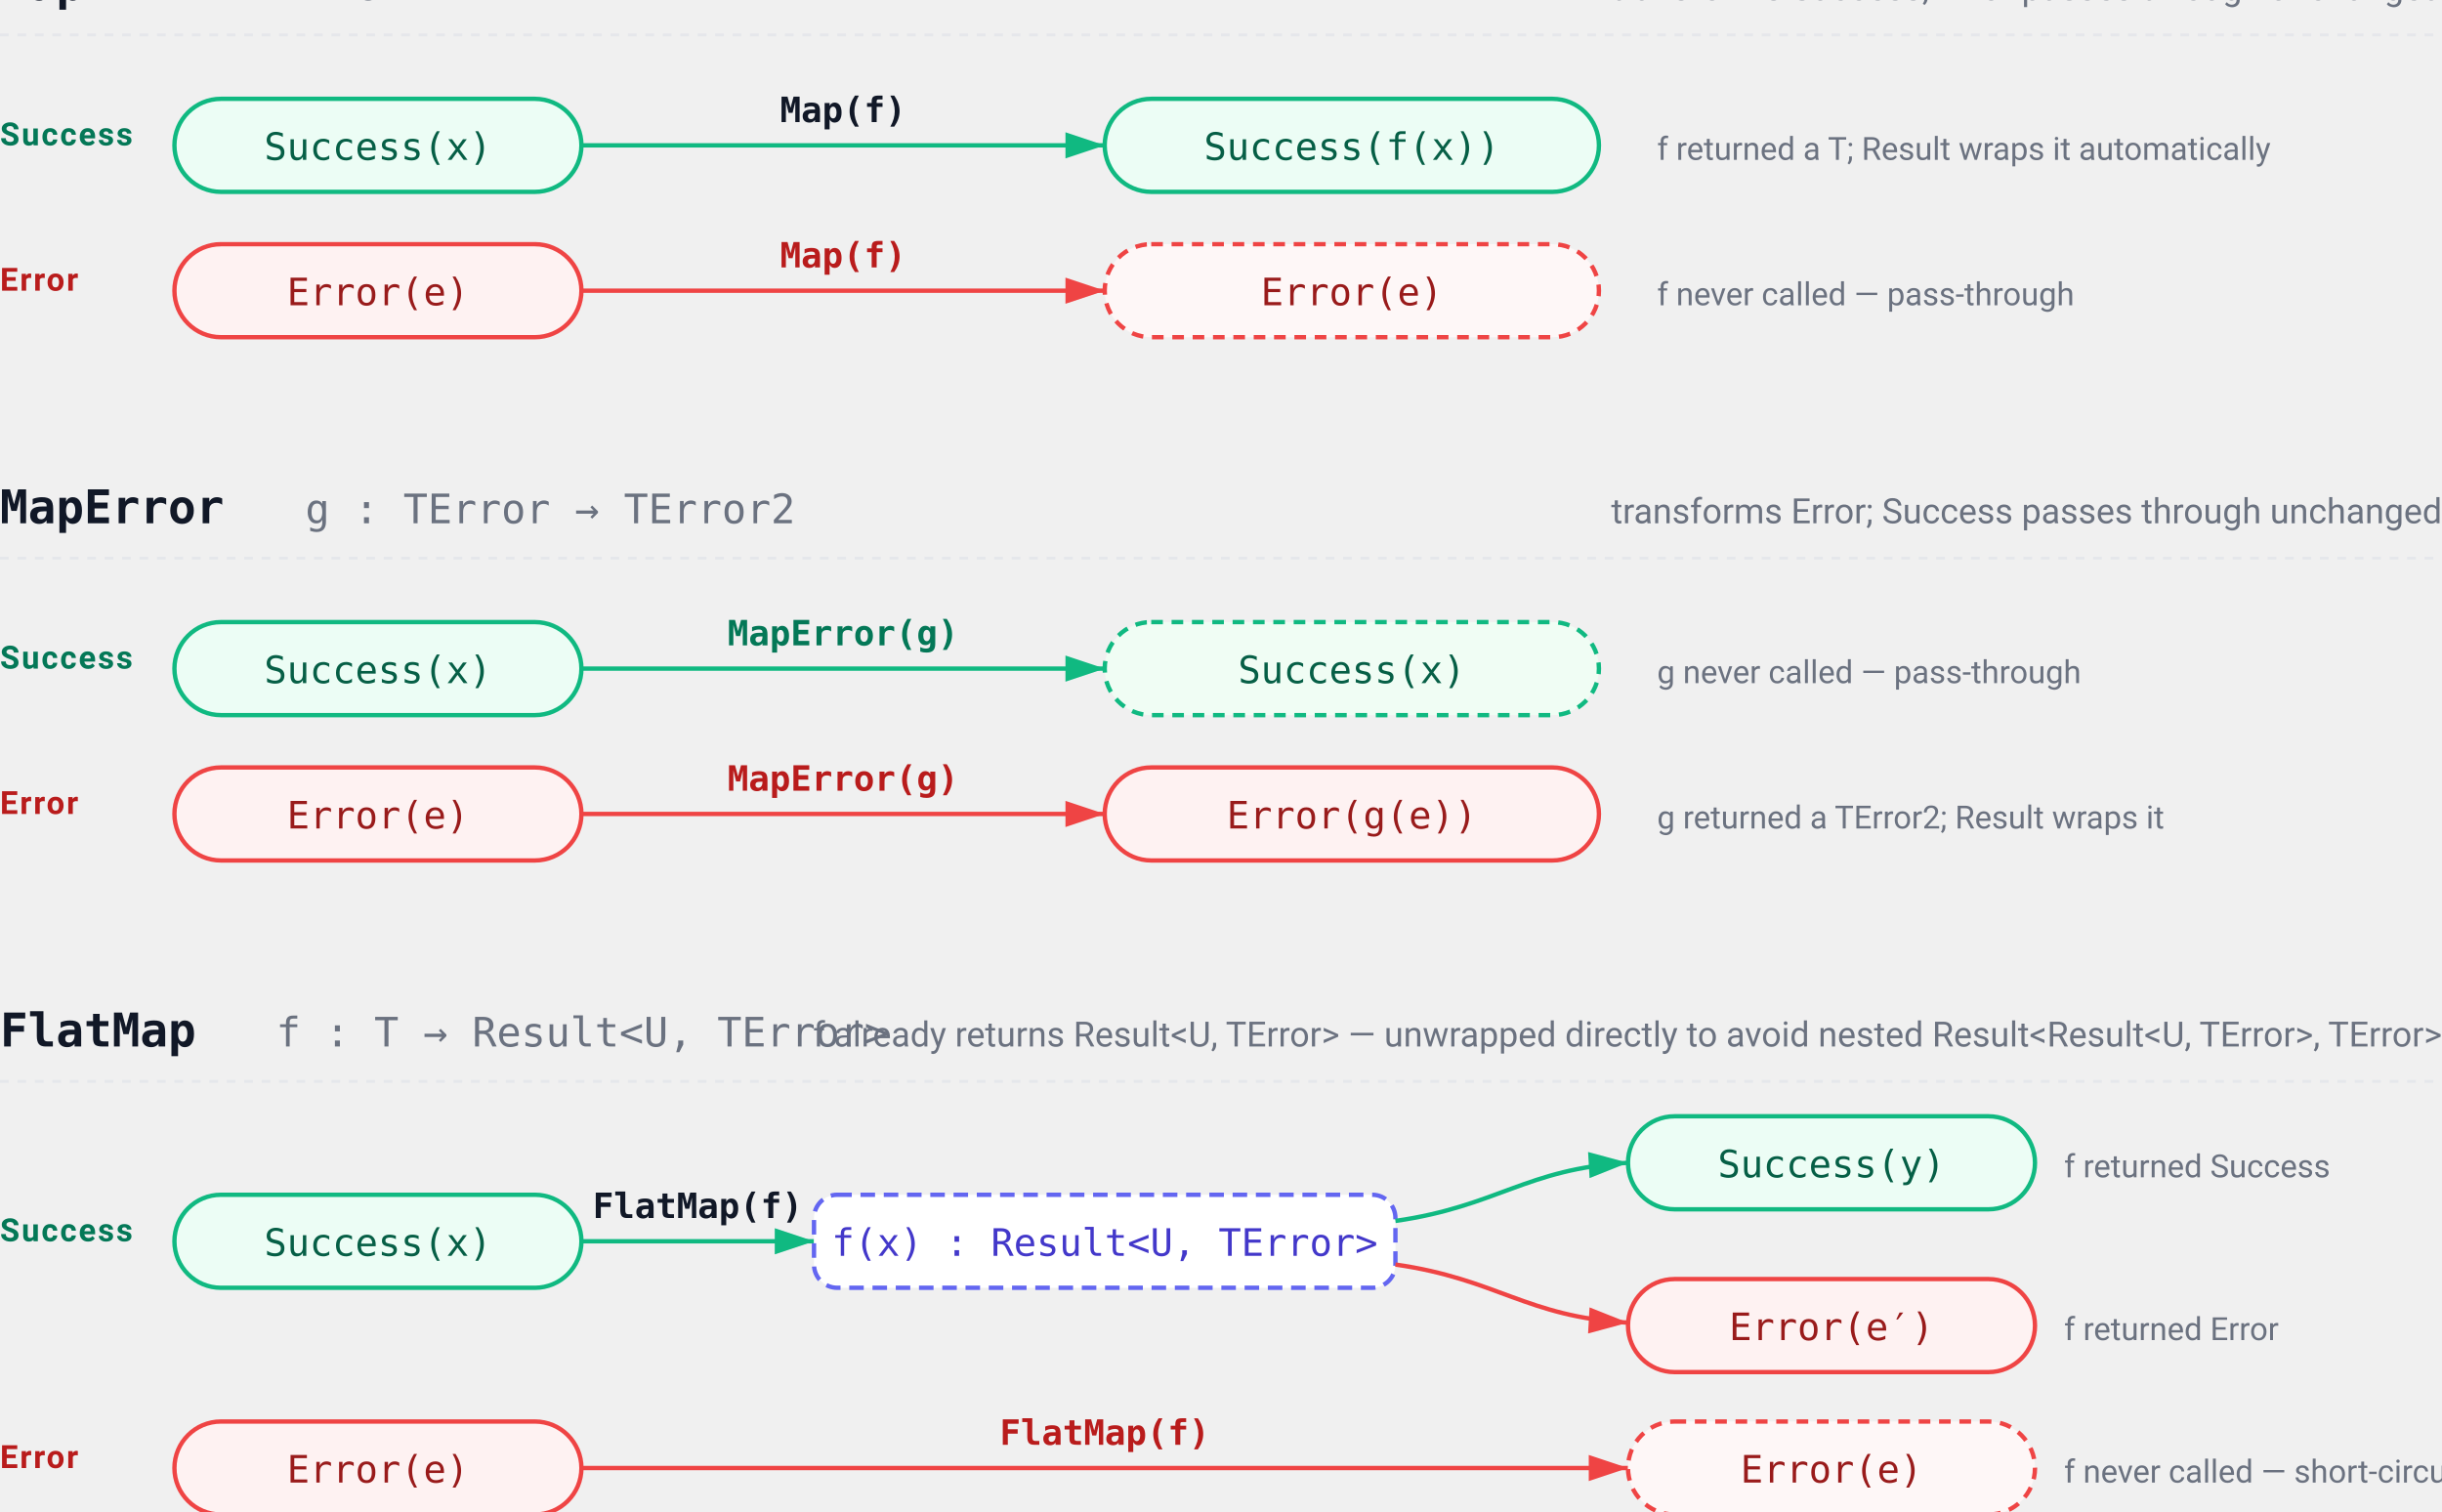
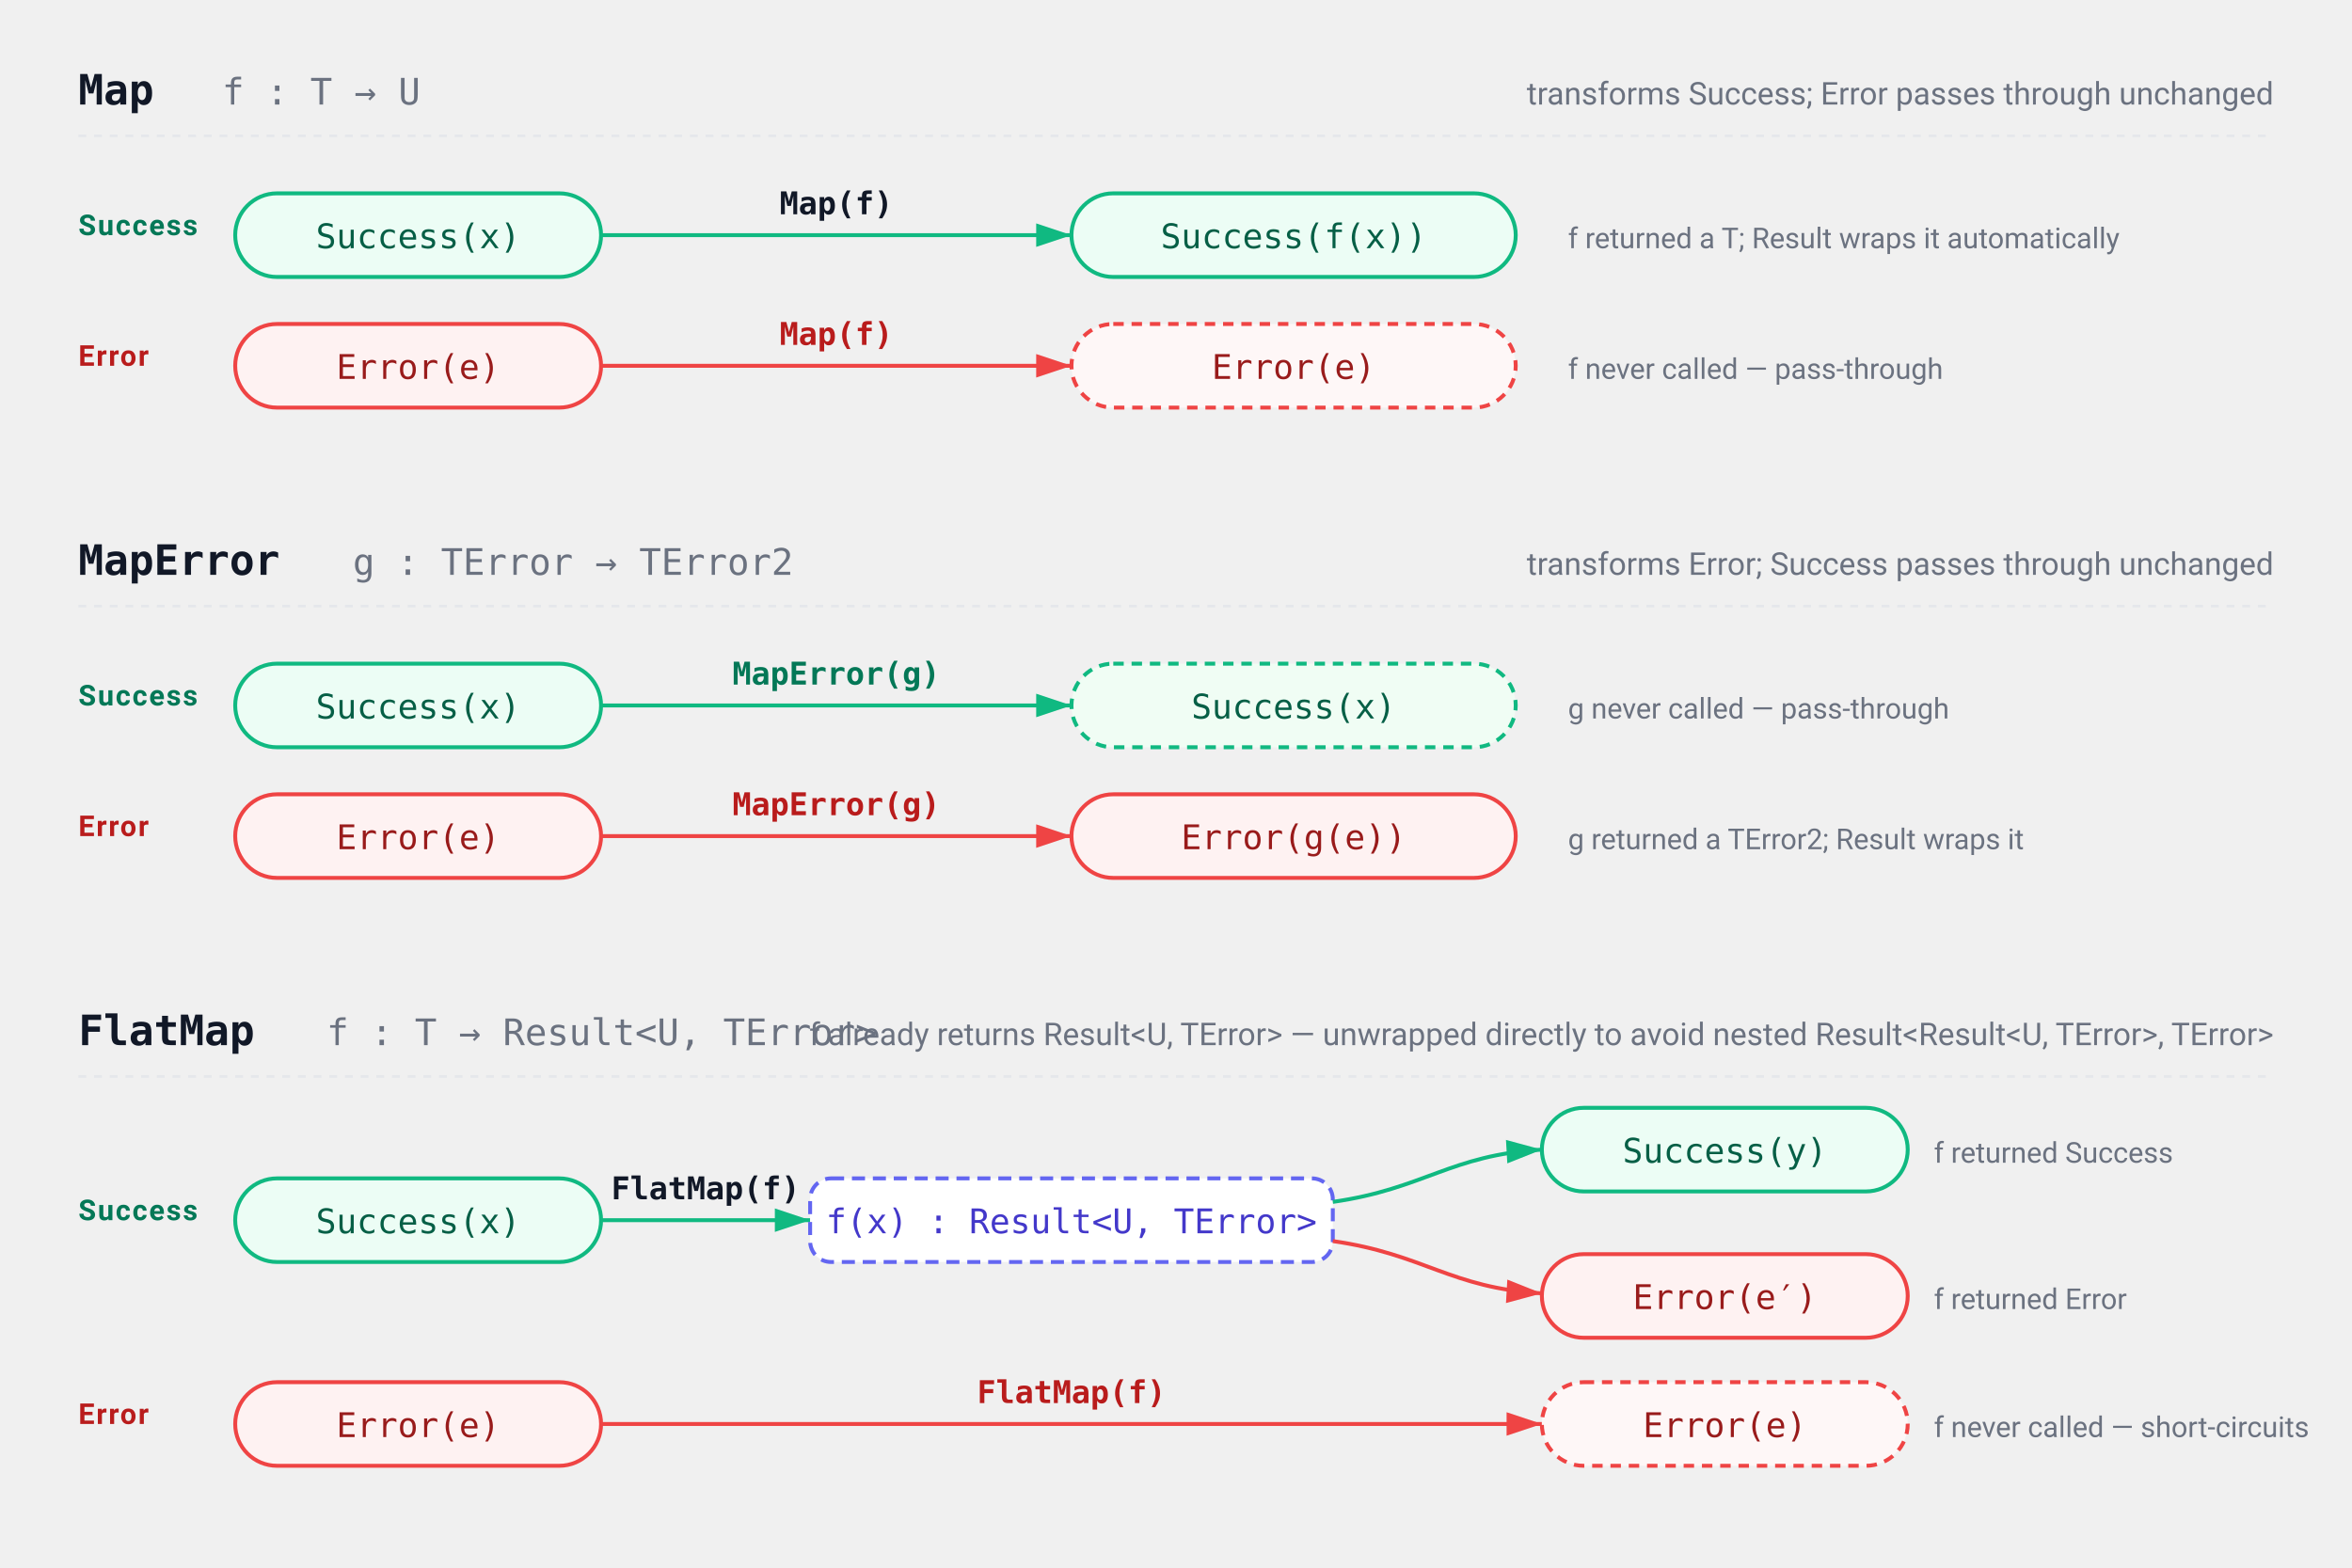
- <svg xmlns="http://www.w3.org/2000/svg" class="dark" viewBox="30 40 840 520" role="img" aria-label="Result composition: Map, MapError, FlatMap">
+ <svg xmlns="http://www.w3.org/2000/svg" class="dark" viewBox="0 0 900 600" role="img" aria-label="Result composition: Map, MapError, FlatMap">
  <style>
    .op-name   { font: 700 16px ui-monospace, SFMono-Regular, 'SF Mono', Menlo, Consolas, monospace; fill: #111827; }
    .op-sig    { font: 14px ui-monospace, SFMono-Regular, 'SF Mono', Menlo, Consolas, monospace; fill: #6B7280; }
    .op-hint   { font: 12px -apple-system, BlinkMacSystemFont, 'Segoe UI', Roboto, sans-serif; fill: #6B7280; }
    .track-tag { font: 600 11px -apple-system, BlinkMacSystemFont, 'Segoe UI', Roboto, sans-serif; letter-spacing: 0.06em; text-transform: uppercase; }
    .mono      { font: 13px ui-monospace, SFMono-Regular, 'SF Mono', Menlo, Consolas, monospace; }
    .op-label  { font: 600 12px ui-monospace, SFMono-Regular, 'SF Mono', Menlo, Consolas, monospace; fill: #111827; }
    .note      { font: 11px -apple-system, BlinkMacSystemFont, 'Segoe UI', Roboto, sans-serif; fill: #6B7280; }

    .section-rule  { stroke: #E5E7EB; }

    .green-bg      { fill: #ECFDF5; }
    .green-bg-soft { fill: #F0FDF4; }
    .green-border  { stroke: #10B981; }
    .green-text    { fill: #065F46; }
    .green-tag     { fill: #047857; }

    .red-bg        { fill: #FEF2F2; }
    .red-bg-soft   { fill: #FEF7F7; }
    .red-border    { stroke: #EF4444; }
    .red-text      { fill: #991B1B; }
    .red-tag       { fill: #B91C1C; }

    .pill-bg       { fill: #FFFFFF; }
    .pill-border   { stroke: #6366F1; }
    .pill-text     { fill: #4338CA; }

    :where(.dark) {
      .section-rule  { stroke: #30363d; }

      .green-bg      { fill: #0a2618; }
      .green-bg-soft { fill: #0a1f15; }
      .green-text    { fill: #6EE7B7; }
      .green-tag     { fill: #34D399; }

      .red-bg        { fill: #2a0a0a; }
      .red-bg-soft   { fill: #1f0808; }
      .red-border    { stroke: #F87171; }
      .red-text      { fill: #FCA5A5; }
      .red-tag       { fill: #FCA5A5; }

      .pill-bg       { fill: #161b22; }
      .pill-border   { stroke: #818CF8; }
      .pill-text     { fill: #C7D2FE; }

      .op-name       { fill: #e6edf3; }
      .op-sig        { fill: #8b949e; }
      .op-hint       { fill: #8b949e; }
      .op-label      { fill: #e6edf3; }
      .note          { fill: #8b949e; }
    }
  </style>
  <defs>
    <marker id="rc-g" markerWidth="10" markerHeight="10" refX="9" refY="3" orient="auto" markerUnits="strokeWidth">
      <path d="M 0,0 L 9,3 L 0,6 z" fill="#10B981" />
    </marker>
    <marker id="rc-r" markerWidth="10" markerHeight="10" refX="9" refY="3" orient="auto" markerUnits="strokeWidth">
      <path d="M 0,0 L 9,3 L 0,6 z" fill="#EF4444" />
    </marker>
  </defs>
  <g>
    <text class="op-name" x="30" y="40">Map</text>
    <text class="op-sig" x="85" y="40">f : T → U</text>
    <text class="op-hint" x="870" y="40" text-anchor="end">transforms Success; Error passes through unchanged</text>
    <line class="section-rule" x1="30" y1="52" x2="870" y2="52" stroke-dasharray="3 3" />
    <text class="track-tag green-tag" x="30" y="90">Success</text>
    <rect class="green-bg green-border" x="90" y="74" width="140" height="32" rx="16" stroke-width="1.5" />
    <text class="mono green-text" x="160" y="95" text-anchor="middle">Success(x)</text>
    <line x1="230" y1="90" x2="410" y2="90" stroke="#10B981" stroke-width="1.5" marker-end="url(#rc-g)" />
    <text class="op-label" x="320" y="82" text-anchor="middle">Map(f)</text>
    <rect class="green-bg green-border" x="410" y="74" width="170" height="32" rx="16" stroke-width="1.5" />
    <text class="mono green-text" x="495" y="95" text-anchor="middle">Success(f(x))</text>
    <text class="note" x="600" y="95">f returned a T; Result wraps it automatically</text>
    <text class="track-tag red-tag" x="30" y="140">Error</text>
    <rect class="red-bg red-border" x="90" y="124" width="140" height="32" rx="16" stroke-width="1.5" />
    <text class="mono red-text" x="160" y="145" text-anchor="middle">Error(e)</text>
    <line x1="230" y1="140" x2="410" y2="140" stroke="#EF4444" stroke-width="1.5" marker-end="url(#rc-r)" />
    <text class="op-label red-tag" x="320" y="132" text-anchor="middle">Map(f)</text>
    <rect class="red-bg-soft red-border" x="410" y="124" width="170" height="32" rx="16" stroke-width="1.5" stroke-dasharray="4 3" />
    <text class="mono red-text" x="495" y="145" text-anchor="middle">Error(e)</text>
    <text class="note" x="600" y="145">f never called — pass-through</text>
  </g>
  <g transform="translate(0, 180)">
    <text class="op-name" x="30" y="40">MapError</text>
    <text class="op-sig" x="135" y="40">g : TError → TError2</text>
    <text class="op-hint" x="870" y="40" text-anchor="end">transforms Error; Success passes through unchanged</text>
    <line class="section-rule" x1="30" y1="52" x2="870" y2="52" stroke-dasharray="3 3" />
    <text class="track-tag green-tag" x="30" y="90">Success</text>
    <rect class="green-bg green-border" x="90" y="74" width="140" height="32" rx="16" stroke-width="1.5" />
    <text class="mono green-text" x="160" y="95" text-anchor="middle">Success(x)</text>
    <line x1="230" y1="90" x2="410" y2="90" stroke="#10B981" stroke-width="1.5" marker-end="url(#rc-g)" />
    <text class="op-label green-tag" x="320" y="82" text-anchor="middle">MapError(g)</text>
    <rect class="green-bg-soft green-border" x="410" y="74" width="170" height="32" rx="16" stroke-width="1.5" stroke-dasharray="4 3" />
    <text class="mono green-text" x="495" y="95" text-anchor="middle">Success(x)</text>
    <text class="note" x="600" y="95">g never called — pass-through</text>
    <text class="track-tag red-tag" x="30" y="140">Error</text>
    <rect class="red-bg red-border" x="90" y="124" width="140" height="32" rx="16" stroke-width="1.5" />
    <text class="mono red-text" x="160" y="145" text-anchor="middle">Error(e)</text>
    <line x1="230" y1="140" x2="410" y2="140" stroke="#EF4444" stroke-width="1.5" marker-end="url(#rc-r)" />
    <text class="op-label red-tag" x="320" y="132" text-anchor="middle">MapError(g)</text>
    <rect class="red-bg red-border" x="410" y="124" width="170" height="32" rx="16" stroke-width="1.5" />
    <text class="mono red-text" x="495" y="145" text-anchor="middle">Error(g(e))</text>
    <text class="note" x="600" y="145">g returned a TError2; Result wraps it</text>
  </g>
  <g transform="translate(0, 360)">
    <text class="op-name" x="30" y="40">FlatMap</text>
    <text class="op-sig" x="125" y="40">f : T → Result&lt;U, TError&gt;</text>
    <text class="op-hint" x="870" y="40" text-anchor="end">f already returns Result&lt;U, TError&gt; — unwrapped directly to avoid nested Result&lt;Result&lt;U, TError&gt;, TError&gt;</text>
    <line class="section-rule" x1="30" y1="52" x2="870" y2="52" stroke-dasharray="3 3" />
    <text class="track-tag green-tag" x="30" y="107">Success</text>
    <rect class="green-bg green-border" x="90" y="91" width="140" height="32" rx="16" stroke-width="1.5" />
    <text class="mono green-text" x="160" y="112" text-anchor="middle">Success(x)</text>
    <line x1="230" y1="107" x2="310" y2="107" stroke="#10B981" stroke-width="1.5" marker-end="url(#rc-g)" />
    <text class="op-label" x="270" y="99" text-anchor="middle">FlatMap(f)</text>
    <rect class="pill-bg pill-border" x="310" y="91" width="200" height="32" rx="8" stroke-width="1.5" stroke-dasharray="5 3" />
    <text class="mono pill-text" x="410" y="112" text-anchor="middle">f(x) : Result&lt;U, TError&gt;</text>
    <path d="M 510 100 C 545 95, 555 82, 590 80" fill="none" stroke="#10B981" stroke-width="1.5" marker-end="url(#rc-g)" />
    <path d="M 510 115 C 545 120, 555 133, 590 135" fill="none" stroke="#EF4444" stroke-width="1.5" marker-end="url(#rc-r)" />
    <rect class="green-bg green-border" x="590" y="64" width="140" height="32" rx="16" stroke-width="1.5" />
    <text class="mono green-text" x="660" y="85" text-anchor="middle">Success(y)</text>
    <text class="note" x="740" y="85">f returned Success</text>
    <rect class="red-bg red-border" x="590" y="120" width="140" height="32" rx="16" stroke-width="1.5" />
    <text class="mono red-text" x="660" y="141" text-anchor="middle">Error(e′)</text>
    <text class="note" x="740" y="141">f returned Error</text>
    <text class="track-tag red-tag" x="30" y="185">Error</text>
    <rect class="red-bg red-border" x="90" y="169" width="140" height="32" rx="16" stroke-width="1.5" />
    <text class="mono red-text" x="160" y="190" text-anchor="middle">Error(e)</text>
    <line x1="230" y1="185" x2="590" y2="185" stroke="#EF4444" stroke-width="1.5" marker-end="url(#rc-r)" />
    <text class="op-label red-tag" x="410" y="177" text-anchor="middle">FlatMap(f)</text>
    <rect class="red-bg-soft red-border" x="590" y="169" width="140" height="32" rx="16" stroke-width="1.5" stroke-dasharray="4 3" />
    <text class="mono red-text" x="660" y="190" text-anchor="middle">Error(e)</text>
    <text class="note" x="740" y="190">f never called — short-circuits</text>
  </g>
</svg>
